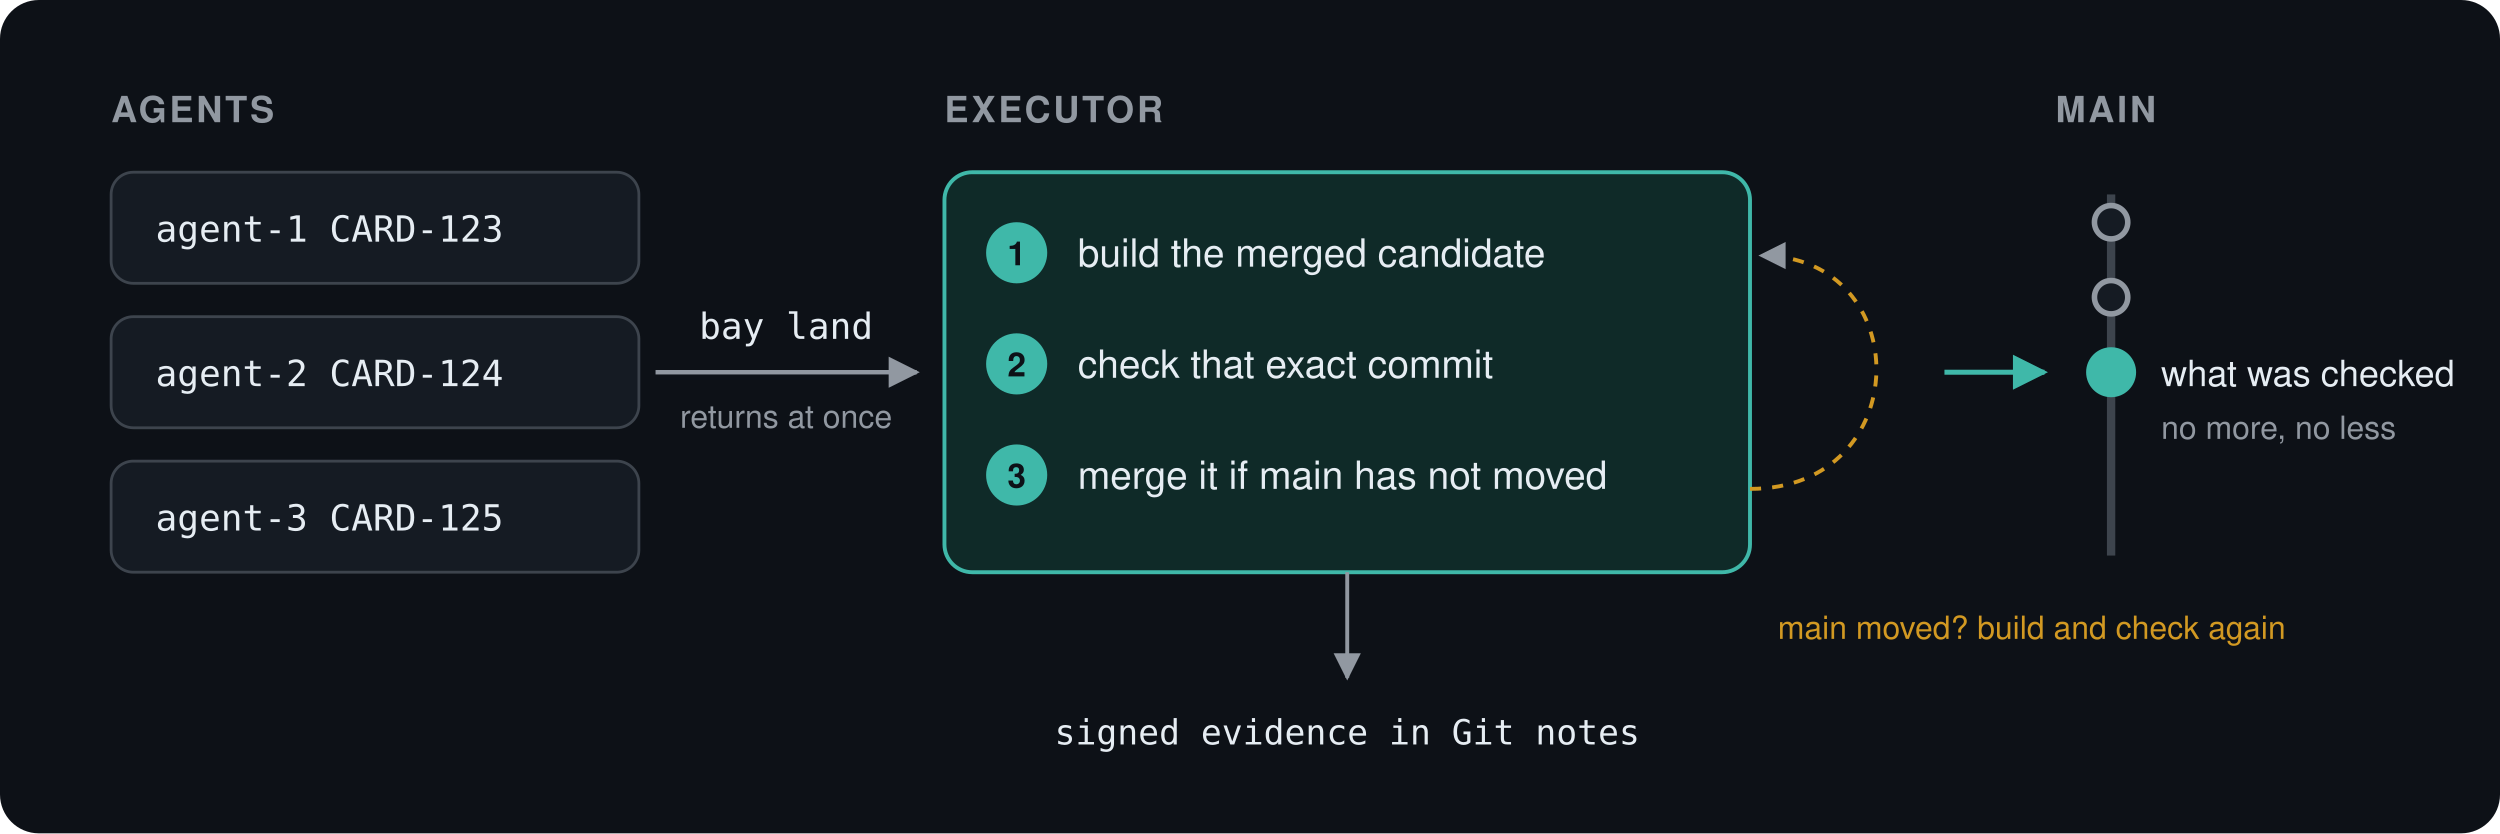
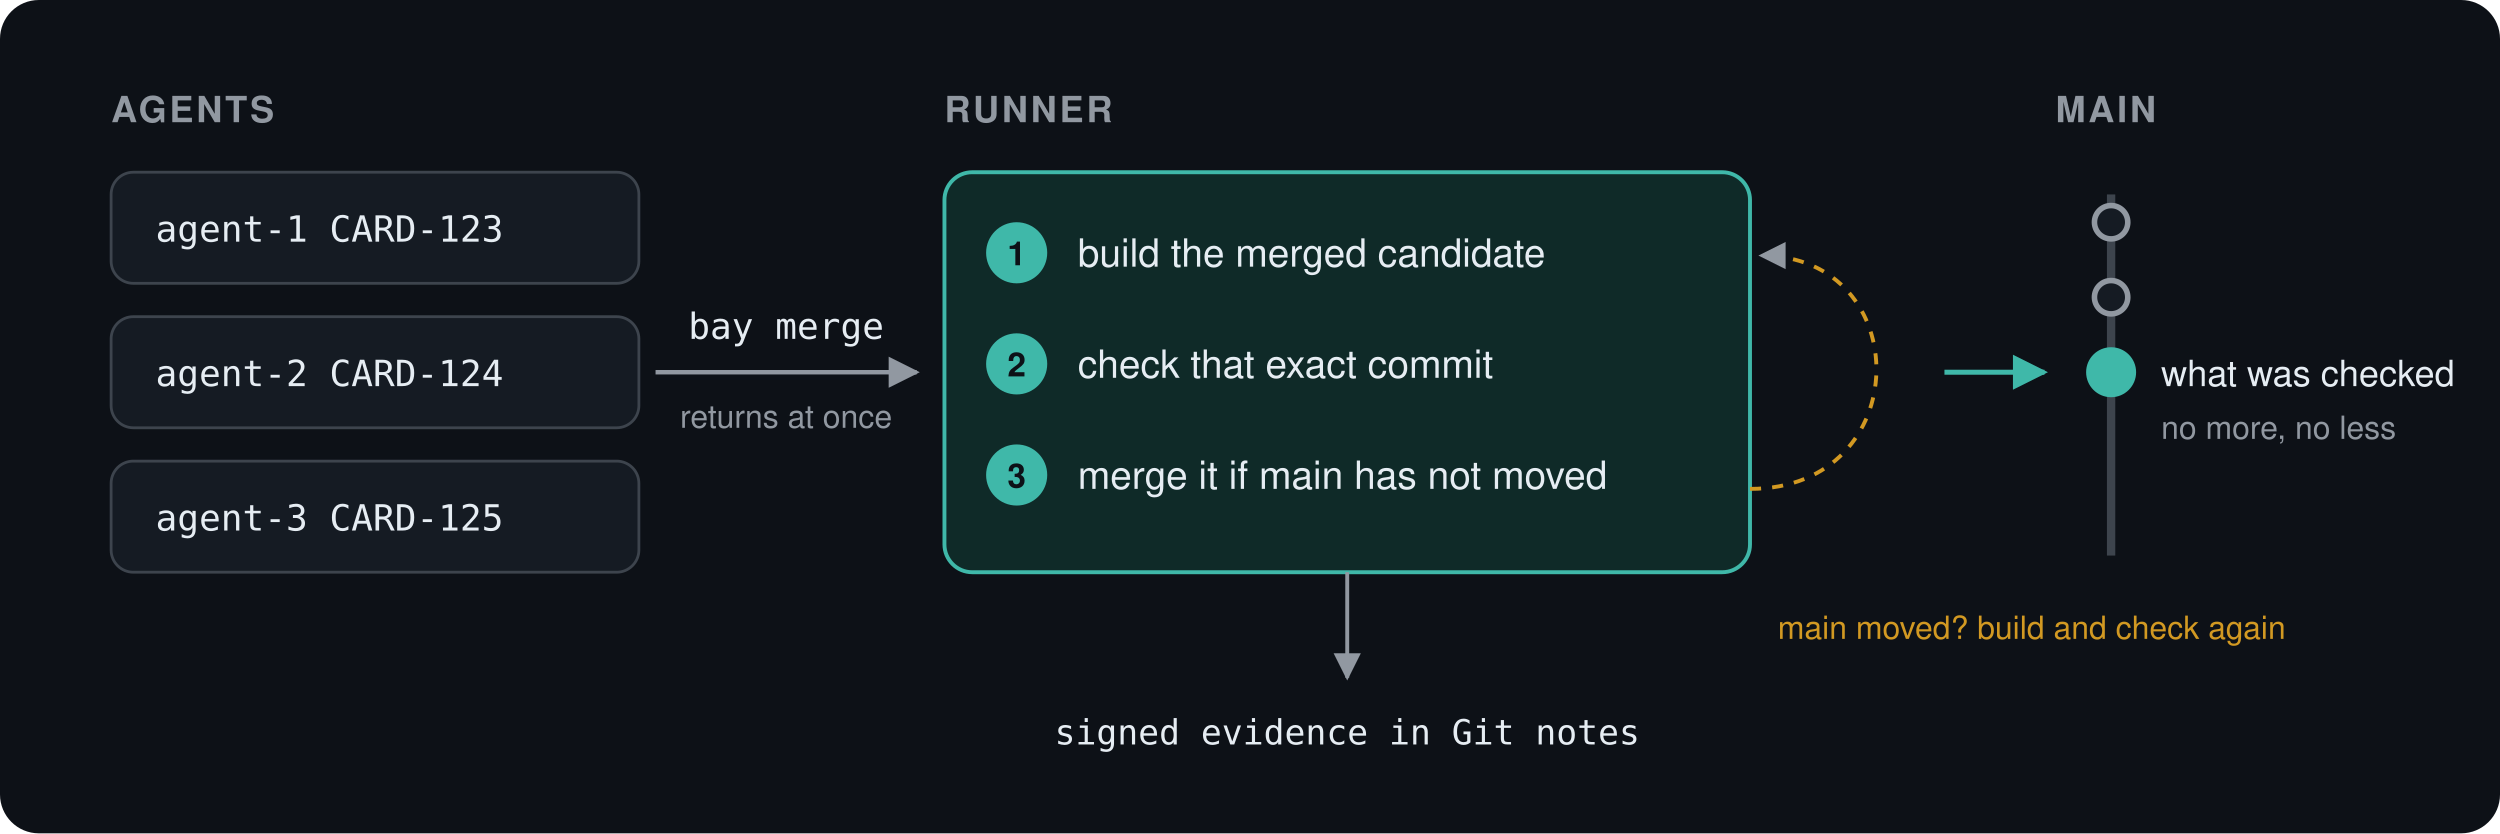
- <svg xmlns="http://www.w3.org/2000/svg" viewBox="0 0 900 300" width="900" height="300" role="img" aria-label="Agents run bay land and leave; an executor builds the candidate, checks that exact commit, and lands it on trunk with signed evidence in Git.">
+ <svg xmlns="http://www.w3.org/2000/svg" viewBox="0 0 900 300" width="900" height="300" role="img" aria-label="Agents run bay merge and leave; a runner builds the merged candidate, checks that exact commit, and merges it into main if main has not moved, with signed evidence in Git notes.">
  <defs>
    <marker id="a" viewBox="0 0 10 10" refX="9" refY="5" markerWidth="7" markerHeight="7" orient="auto-start-reverse">
      <path d="M0,0 L10,5 L0,10 z" fill="#9198a1" />
    </marker>
    <marker id="g" viewBox="0 0 10 10" refX="9" refY="5" markerWidth="7" markerHeight="7" orient="auto-start-reverse">
      <path d="M0,0 L10,5 L0,10 z" fill="#3fb8a9" />
    </marker>
  </defs>
  <rect width="900" height="300" rx="14" fill="#0d1117" />
  <text x="40" y="44" font-family="ui-sans-serif,-apple-system,Segoe UI,Helvetica,Arial,sans-serif" font-size="13" font-weight="600" fill="#9198a1" letter-spacing="1">AGENTS</text>
  <rect x="40" y="62" width="190" height="40" rx="8" fill="#151b23" stroke="#3d444d" />
  <text x="56" y="87" font-family="ui-monospace,SFMono-Regular,Menlo,Consolas,monospace" font-size="13" fill="#e6edf3">agent-1  CARD-123</text>
  <rect x="40" y="114" width="190" height="40" rx="8" fill="#151b23" stroke="#3d444d" />
  <text x="56" y="139" font-family="ui-monospace,SFMono-Regular,Menlo,Consolas,monospace" font-size="13" fill="#e6edf3">agent-2  CARD-124</text>
  <rect x="40" y="166" width="190" height="40" rx="8" fill="#151b23" stroke="#3d444d" />
  <text x="56" y="191" font-family="ui-monospace,SFMono-Regular,Menlo,Consolas,monospace" font-size="13" fill="#e6edf3">agent-3  CARD-125</text>
  <path d="M236 134 H330" stroke="#9198a1" stroke-width="1.6" fill="none" marker-end="url(#a)" />
-   <text x="283" y="122" font-family="ui-monospace,SFMono-Regular,Menlo,Consolas,monospace" font-size="13" fill="#e6edf3" text-anchor="middle">bay land</text>
+   <text x="283" y="122" font-family="ui-monospace,SFMono-Regular,Menlo,Consolas,monospace" font-size="13" fill="#e6edf3" text-anchor="middle">bay merge</text>
  <text x="283" y="154" font-family="ui-sans-serif,-apple-system,Segoe UI,Helvetica,Arial,sans-serif" font-size="11.5" fill="#9198a1" text-anchor="middle">returns at once</text>
-   <text x="340" y="44" font-family="ui-sans-serif,-apple-system,Segoe UI,Helvetica,Arial,sans-serif" font-size="13" font-weight="600" fill="#9198a1" letter-spacing="1">EXECUTOR</text>
+   <text x="340" y="44" font-family="ui-sans-serif,-apple-system,Segoe UI,Helvetica,Arial,sans-serif" font-size="13" font-weight="600" fill="#9198a1" letter-spacing="1">RUNNER</text>
  <rect x="340" y="62" width="290" height="144" rx="10" fill="#0f2a28" stroke="#3fb8a9" stroke-width="1.4" />
  <circle cx="366" cy="91" r="11" fill="#3fb8a9" />
  <text x="366" y="95.5" font-family="ui-sans-serif,-apple-system,Segoe UI,Helvetica,Arial,sans-serif" font-size="12" font-weight="700" fill="#0d1117" text-anchor="middle">1</text>
  <text x="388" y="96" font-family="ui-sans-serif,-apple-system,Segoe UI,Helvetica,Arial,sans-serif" font-size="14" fill="#e6edf3">build the merged candidate</text>
  <circle cx="366" cy="131" r="11" fill="#3fb8a9" />
  <text x="366" y="135.5" font-family="ui-sans-serif,-apple-system,Segoe UI,Helvetica,Arial,sans-serif" font-size="12" font-weight="700" fill="#0d1117" text-anchor="middle">2</text>
  <text x="388" y="136" font-family="ui-sans-serif,-apple-system,Segoe UI,Helvetica,Arial,sans-serif" font-size="14" fill="#e6edf3">check that exact commit</text>
  <circle cx="366" cy="171" r="11" fill="#3fb8a9" />
  <text x="366" y="175.5" font-family="ui-sans-serif,-apple-system,Segoe UI,Helvetica,Arial,sans-serif" font-size="12" font-weight="700" fill="#0d1117" text-anchor="middle">3</text>
  <text x="388" y="176" font-family="ui-sans-serif,-apple-system,Segoe UI,Helvetica,Arial,sans-serif" font-size="14" fill="#e6edf3">merge it if main has not moved</text>
  <path d="M630 176 C 690 176, 690 92, 634 92" stroke="#d29922" stroke-width="1.4" stroke-dasharray="4 4" fill="none" marker-end="url(#a)" />
  <text x="640" y="230" font-family="ui-sans-serif,-apple-system,Segoe UI,Helvetica,Arial,sans-serif" font-size="11.5" fill="#d29922">main moved? build and check again</text>
  <path d="M485 206 V244" stroke="#9198a1" stroke-width="1.4" fill="none" marker-end="url(#a)" />
  <text x="485" y="268" font-family="ui-monospace,SFMono-Regular,Menlo,Consolas,monospace" font-size="12.5" fill="#e6edf3" text-anchor="middle">signed evidence in Git notes</text>
  <text x="740" y="44" font-family="ui-sans-serif,-apple-system,Segoe UI,Helvetica,Arial,sans-serif" font-size="13" font-weight="600" fill="#9198a1" letter-spacing="1">MAIN</text>
  <path d="M700 134 H736" stroke="#3fb8a9" stroke-width="1.8" fill="none" marker-end="url(#g)" />
  <line x1="760" y1="70" x2="760" y2="200" stroke="#3d444d" stroke-width="3" />
  <circle cx="760" cy="80" r="6" fill="#151b23" stroke="#9198a1" stroke-width="2" />
  <circle cx="760" cy="107" r="6" fill="#151b23" stroke="#9198a1" stroke-width="2" />
  <circle cx="760" cy="134" r="8" fill="#3fb8a9" stroke="#3fb8a9" stroke-width="2" />
  <text x="778" y="139" font-family="ui-sans-serif,-apple-system,Segoe UI,Helvetica,Arial,sans-serif" font-size="13" fill="#e6edf3">what was checked</text>
  <text x="778" y="158" font-family="ui-sans-serif,-apple-system,Segoe UI,Helvetica,Arial,sans-serif" font-size="11.5" fill="#9198a1">no more, no less</text>
</svg>
